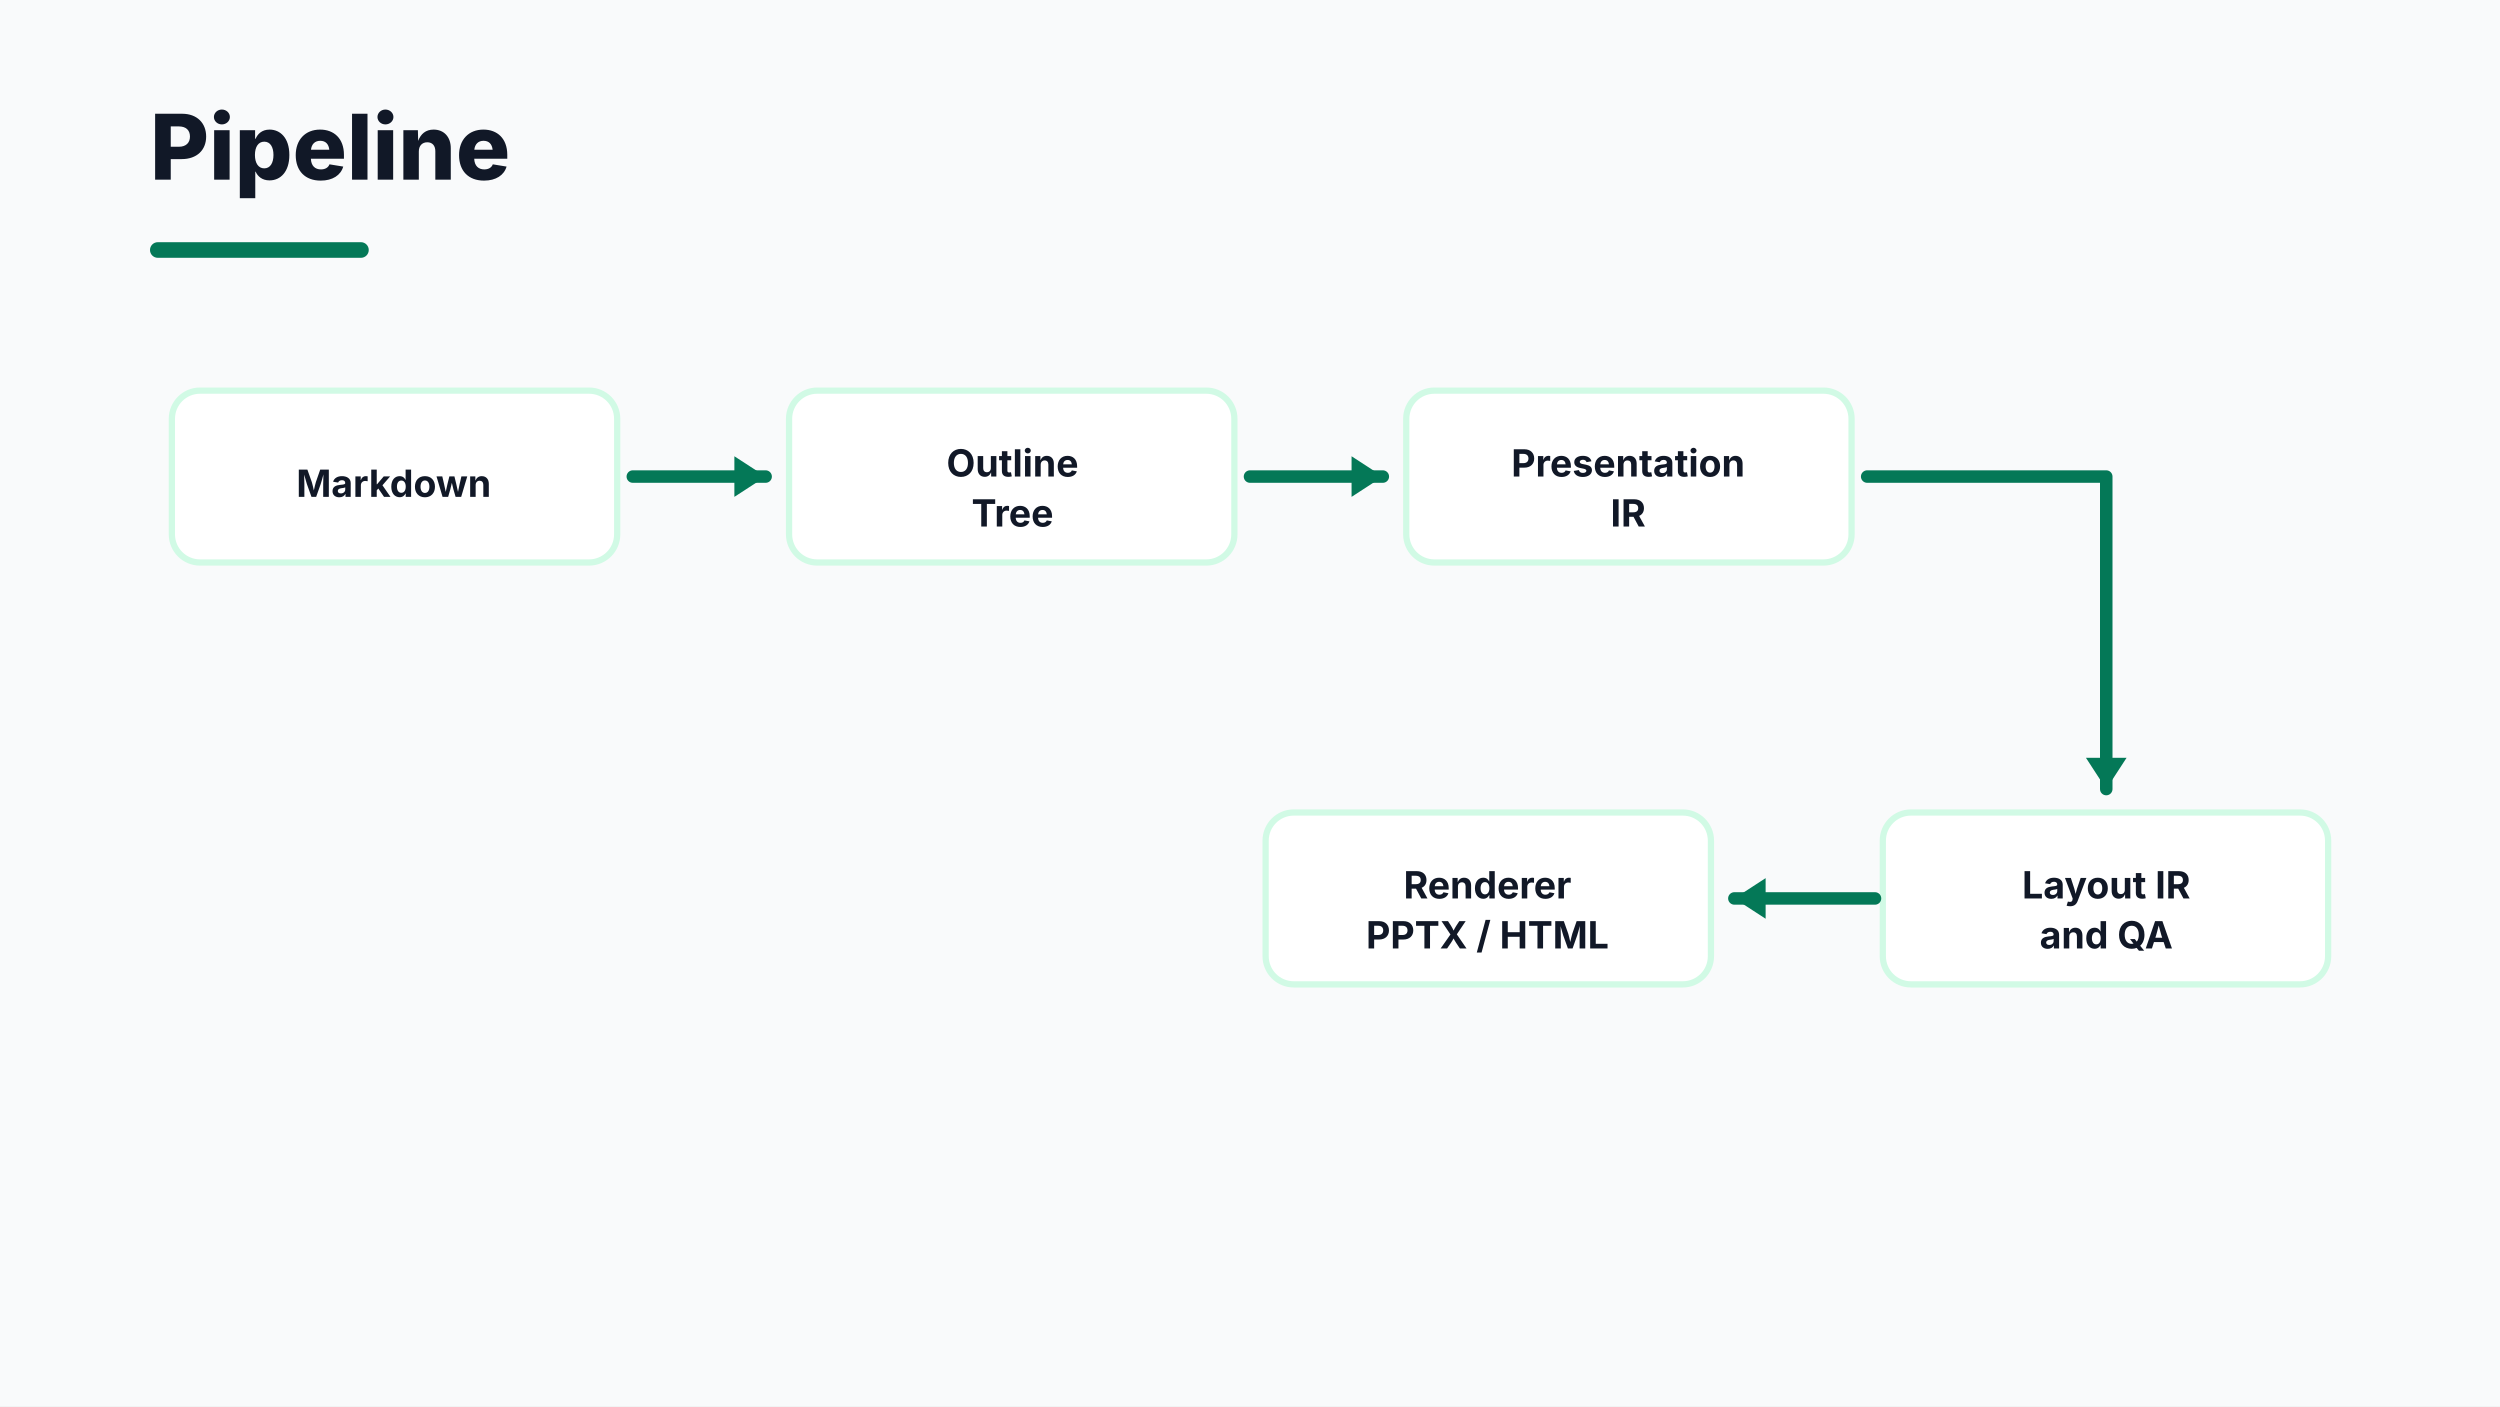
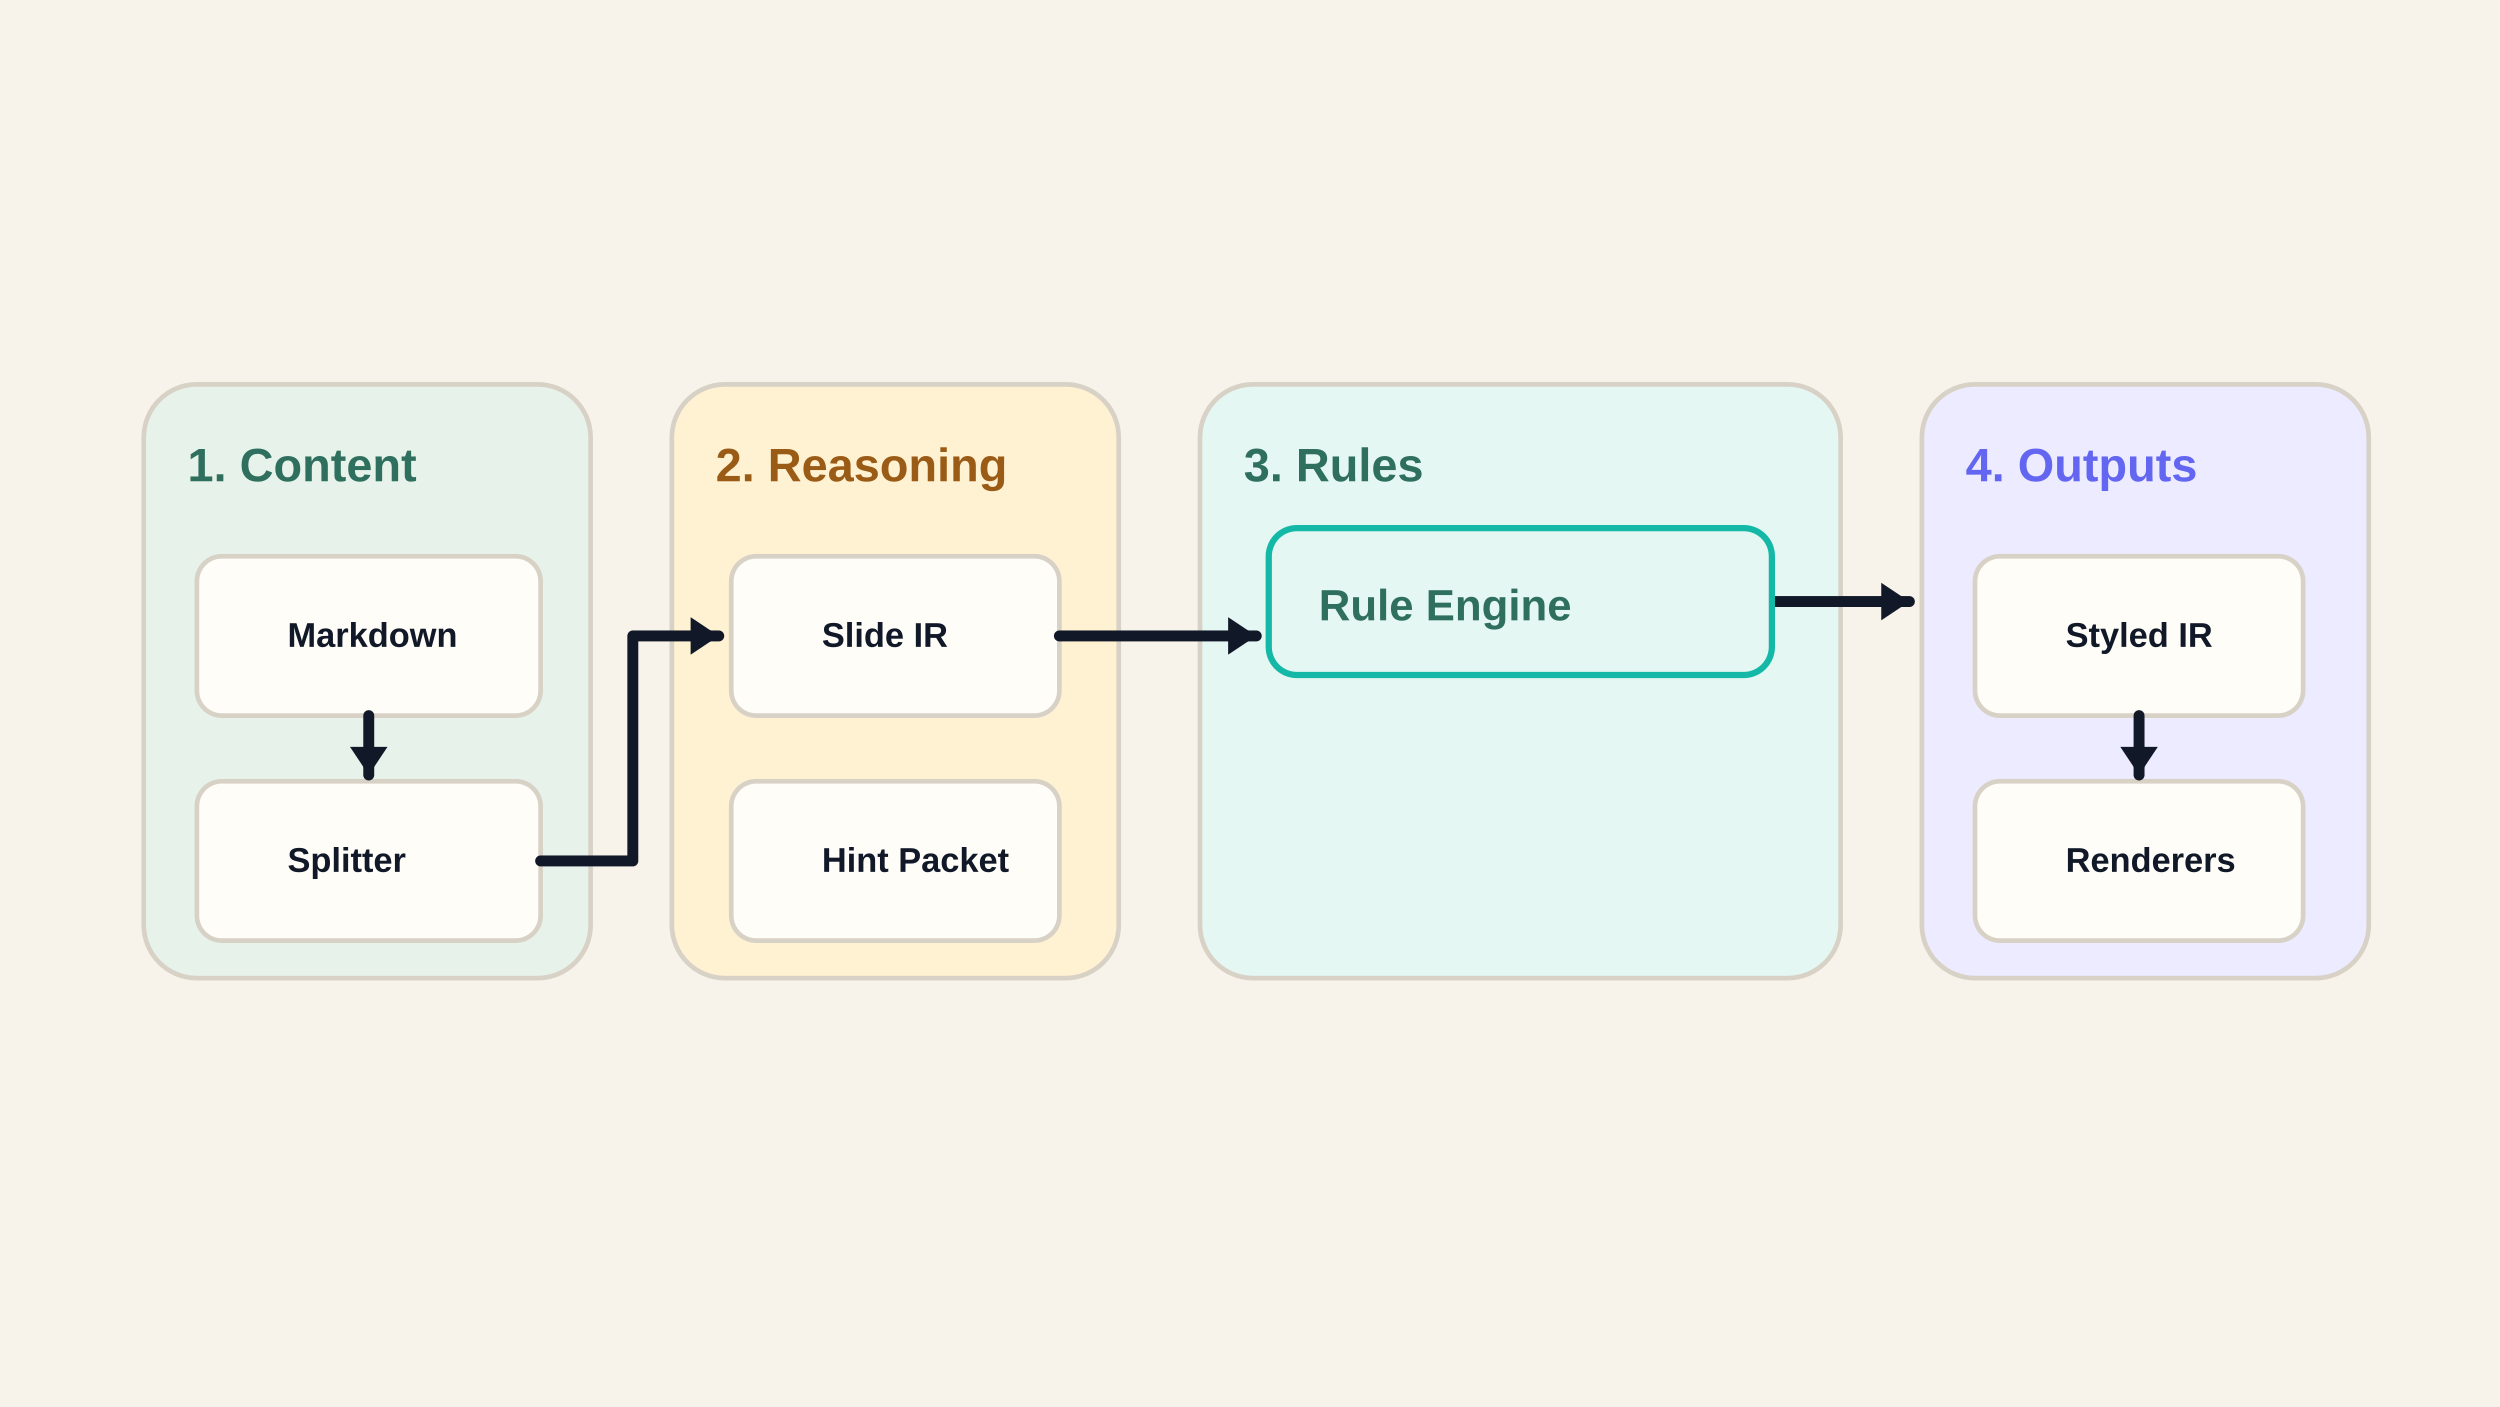
<svg xmlns="http://www.w3.org/2000/svg" viewBox="0 0 1600 900" role="img" aria-labelledby="title desc">
-   <rect width="1600" height="900" fill="#F9FAFB" />
-   <text x="96" y="115" font-family="Inter, Arial, sans-serif" font-size="58" font-weight="800" fill="#111827">Pipeline</text>
-   <rect x="96" y="155" width="140" height="10" rx="5" fill="#047857" />
-   <g font-family="Inter, Arial, sans-serif" font-size="24" font-weight="700" text-anchor="middle">
-     <rect x="110" y="250" width="285" height="110" rx="18" fill="#FFFFFF" stroke="#D1FAE5" stroke-width="4" />
-     <text x="252" y="318" fill="#111827">Markdown</text>
-     <rect x="505" y="250" width="285" height="110" rx="18" fill="#FFFFFF" stroke="#D1FAE5" stroke-width="4" />
-     <text x="648" y="305" fill="#111827">Outline</text>
-     <text x="648" y="337" fill="#111827">Tree</text>
-     <rect x="900" y="250" width="285" height="110" rx="18" fill="#FFFFFF" stroke="#D1FAE5" stroke-width="4" />
-     <text x="1042" y="305" fill="#111827">Presentation</text>
-     <text x="1042" y="337" fill="#111827">IR</text>
-     <rect x="1205" y="520" width="285" height="110" rx="18" fill="#FFFFFF" stroke="#D1FAE5" stroke-width="4" />
-     <text x="1348" y="575" fill="#111827">Layout IR</text>
-     <text x="1348" y="607" fill="#111827">and QA</text>
-     <rect x="810" y="520" width="285" height="110" rx="18" fill="#FFFFFF" stroke="#D1FAE5" stroke-width="4" />
-     <text x="952" y="575" fill="#111827">Renderer</text>
-     <text x="952" y="607" fill="#111827">PPTX / HTML</text>
+   <rect width="1600" height="900" fill="#F7F2EA" />
+   <rect x="92" y="246" width="286" height="380" rx="34" fill="#E7F3EA" stroke="#D8D1C6" stroke-width="3" />
+   <rect x="430" y="246" width="286" height="380" rx="34" fill="#FFF2D2" stroke="#D8D1C6" stroke-width="3" />
+   <rect x="768" y="246" width="410" height="380" rx="34" fill="#E4F7F3" stroke="#D8D1C6" stroke-width="3" />
+   <rect x="1230" y="246" width="286" height="380" rx="34" fill="#ECEBFF" stroke="#D8D1C6" stroke-width="3" />
+   <text x="120" y="308" font-family="Aptos, Arial" font-size="30" font-weight="800" fill="#2F6F5E">1. Content</text>
+   <text x="458" y="308" font-family="Aptos, Arial" font-size="30" font-weight="800" fill="#9A5B16">2. Reasoning</text>
+   <text x="796" y="308" font-family="Aptos, Arial" font-size="30" font-weight="800" fill="#2F6F5E">3. Rules</text>
+   <text x="1258" y="308" font-family="Aptos, Arial" font-size="30" font-weight="800" fill="#6366F1">4. Outputs</text>
+   <g fill="#FFFDF8" stroke="#D8D1C6" stroke-width="3">
+     <rect x="126" y="356" width="220" height="102" rx="16" />
+     <rect x="126" y="500" width="220" height="102" rx="16" />
+     <rect x="468" y="356" width="210" height="102" rx="16" />
+     <rect x="468" y="500" width="210" height="102" rx="16" />
+     <rect x="1264" y="356" width="210" height="102" rx="16" />
+     <rect x="1264" y="500" width="210" height="102" rx="16" />
  </g>
-   <g stroke="#047857" stroke-width="8" stroke-linecap="round" stroke-linejoin="round" fill="none">
-     <path d="M 405 305 H 490" />
-     <path d="M 800 305 H 885" />
-     <path d="M 1195 305 H 1348 V 505" />
-     <path d="M 1200 575 H 1110" />
+   <g font-family="Aptos, Arial" font-size="22" font-weight="800" fill="#111827">
+     <text x="184" y="414">Markdown</text>
+     <text x="184" y="558">Splitter</text>
+     <text x="526" y="414">Slide IR</text>
+     <text x="526" y="558">Hint Packet</text>
+     <text x="1322" y="414">Styled IR</text>
+     <text x="1322" y="558">Renderers</text>
  </g>
-   <g fill="#047857">
-     <path d="M 490 305 l-20 -13 v26z" />
-     <path d="M 885 305 l-20 -13 v26z" />
-     <path d="M 1348 505 l-13 -20 h26z" />
-     <path d="M 1110 575 l20 -13 v26z" />
+   <g stroke="#111827" stroke-width="7" stroke-linecap="round" stroke-linejoin="round" fill="none">
+     <path d="M346 551 H405 V407 H460" />
+     <path d="M678 407 H804" />
+     <path d="M1134 385 H1222" />
+     <path d="M236 458 V496" />
+     <path d="M1369 458 V496" />
  </g>
+   <g fill="#111827">
+     <path d="M460 407 l-18 -12 v24z" />
+     <path d="M804 407 l-18 -12 v24z" />
+     <path d="M1222 385 l-18 -12 v24z" />
+     <path d="M236 496 l-12 -18 h24z" />
+     <path d="M1369 496 l-12 -18 h24z" />
+   </g>
+   <rect x="812" y="338" width="322" height="94" rx="18" fill="#E4F7F3" stroke="#14B8A6" stroke-width="4" />
+   <text x="844" y="397" font-family="Aptos, Arial" font-size="28" font-weight="800" fill="#2F6F5E">Rule Engine</text>
</svg>
